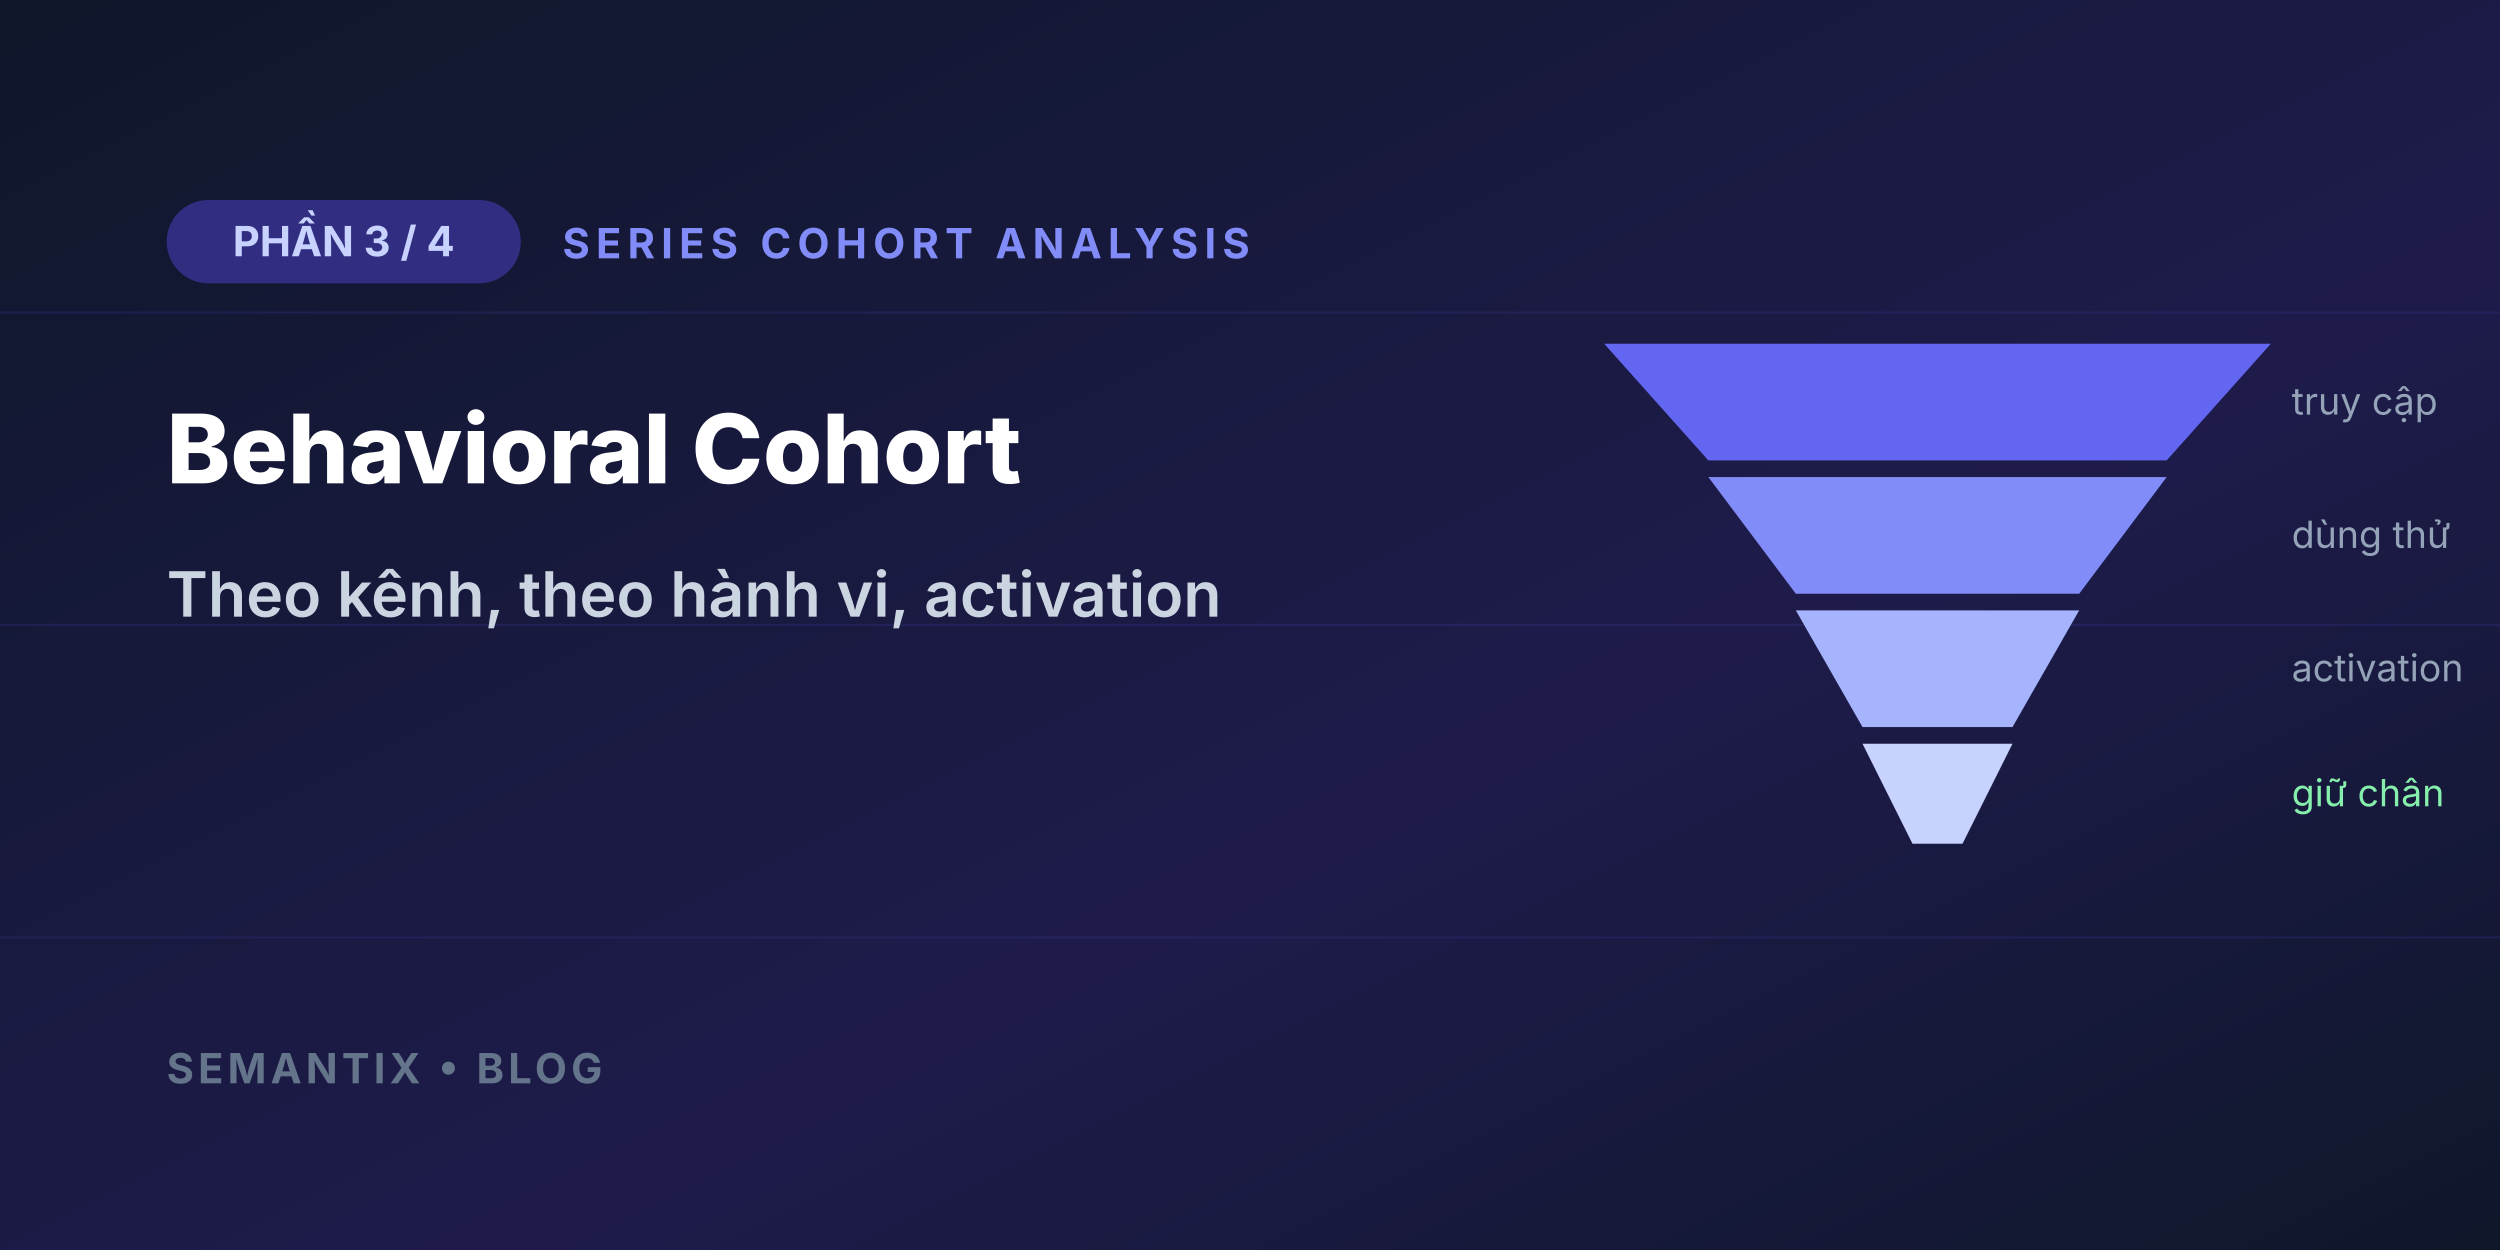
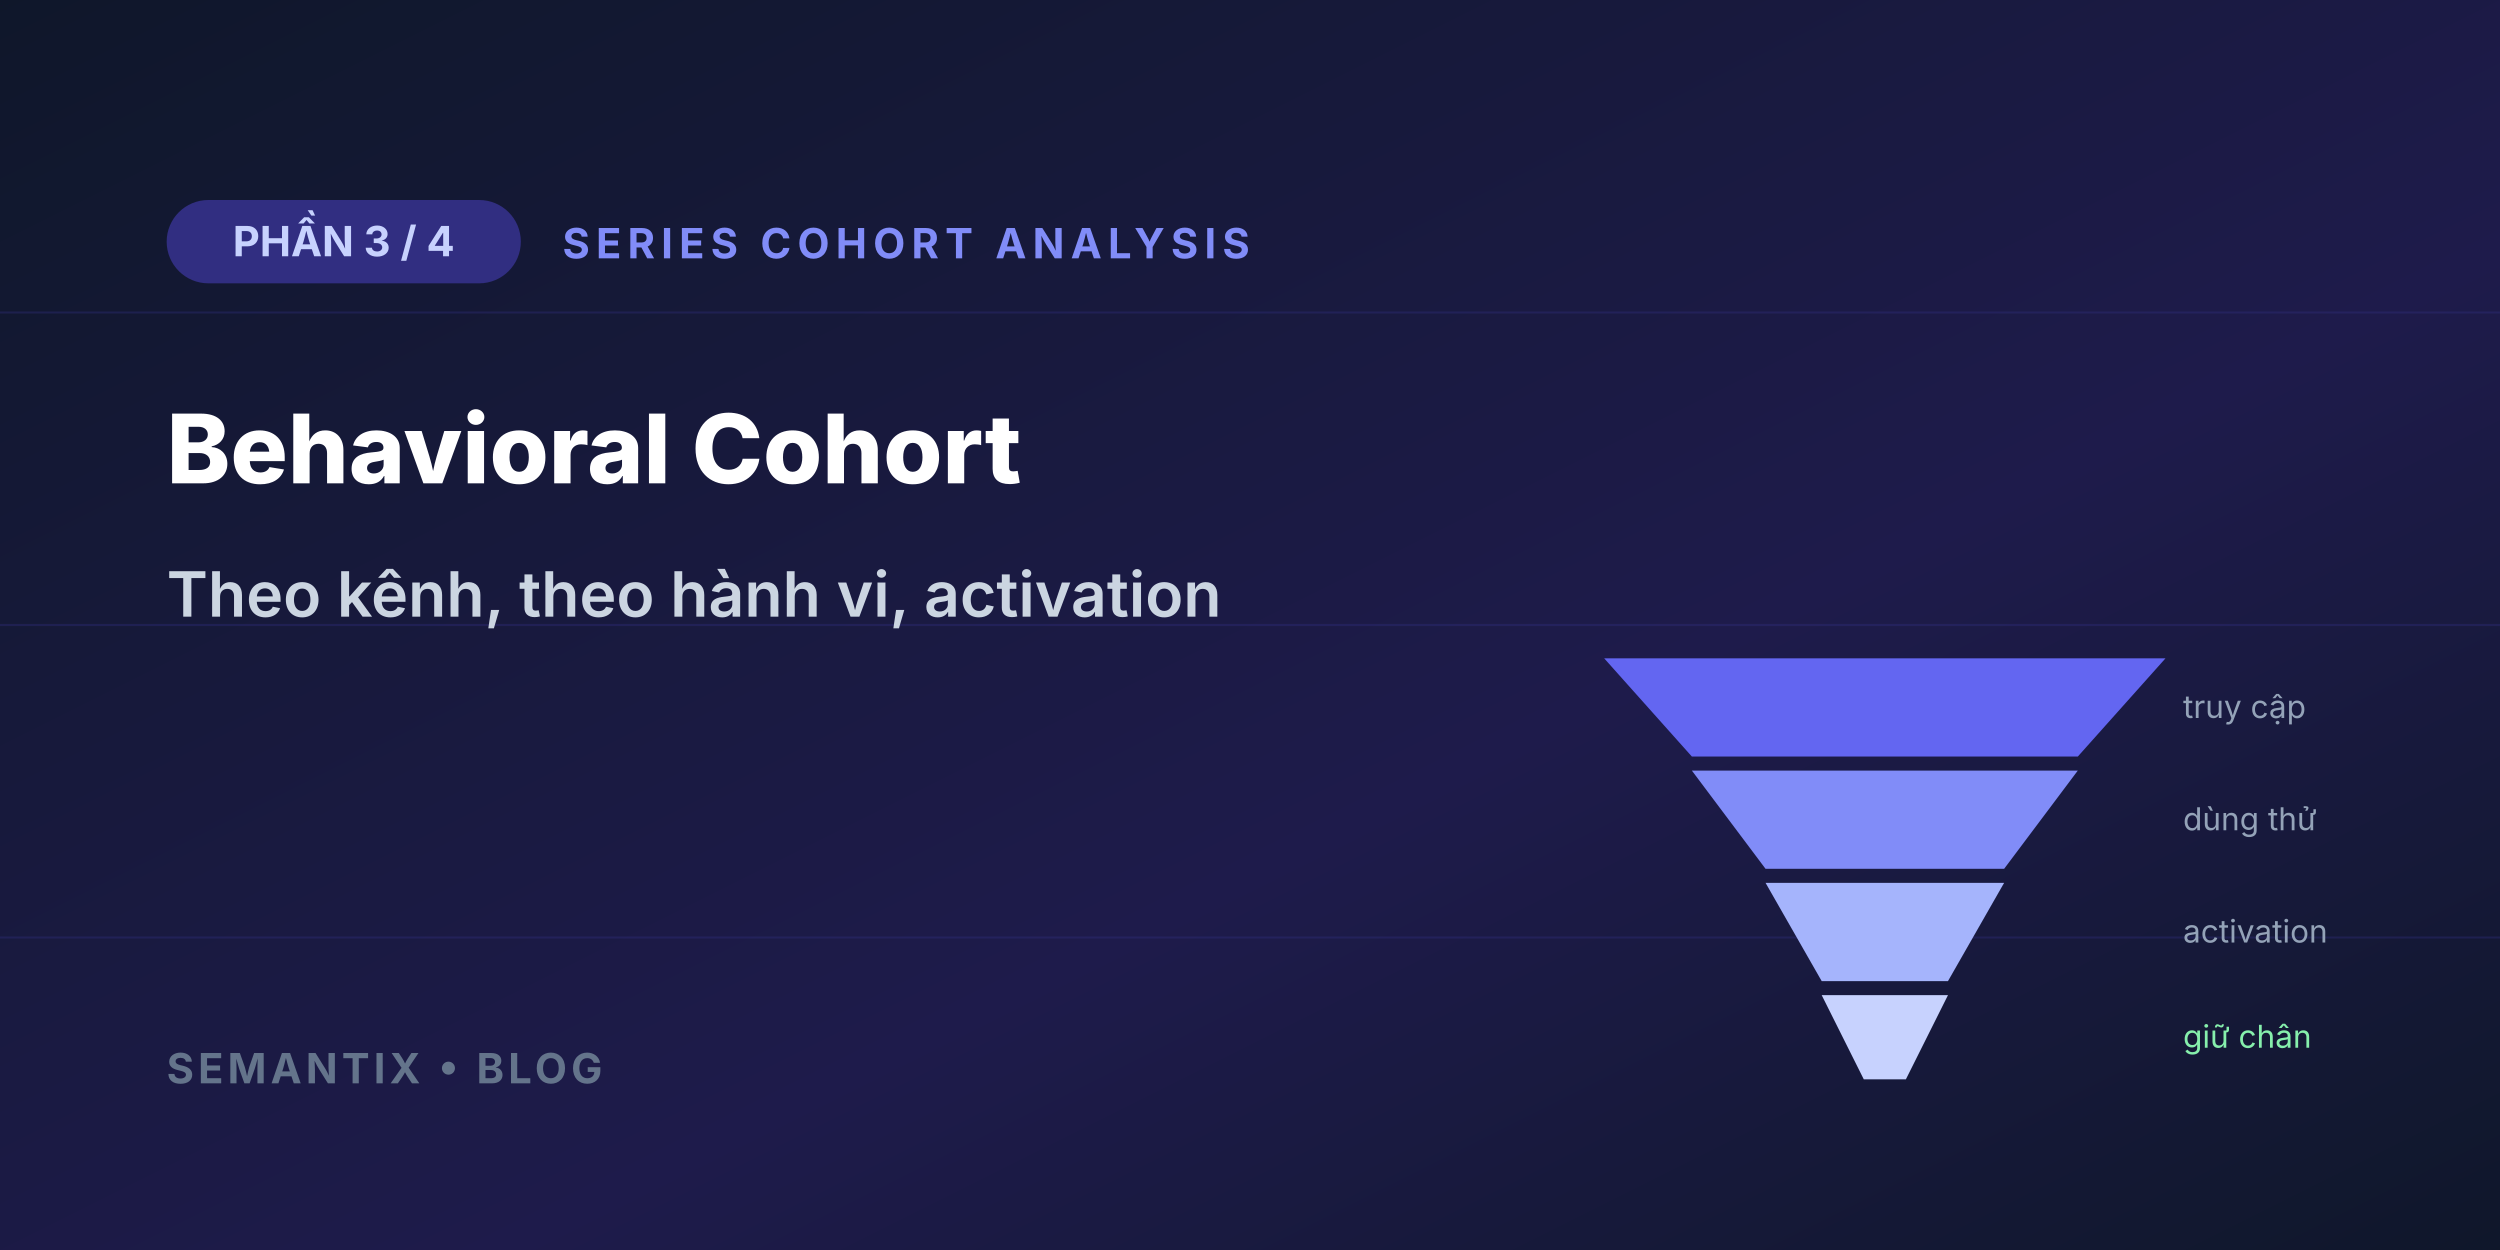
<svg xmlns="http://www.w3.org/2000/svg" viewBox="0 0 1200 600" font-family="Inter, 'Segoe UI', Arial, sans-serif">
  <defs>
    <linearGradient id="bgc3" x1="0" y1="0" x2="1" y2="1">
      <stop offset="0" stop-color="#0F172A" />
      <stop offset="0.6" stop-color="#1E1B4B" />
      <stop offset="1" stop-color="#0F172A" />
    </linearGradient>
  </defs>
  <rect width="1200" height="600" fill="url(#bgc3)" />
  <g stroke="#312E81" stroke-width="1" opacity="0.35">
    <line x1="0" y1="150" x2="1200" y2="150" />
    <line x1="0" y1="300" x2="1200" y2="300" />
    <line x1="0" y1="450" x2="1200" y2="450" />
  </g>
  <rect x="80" y="96" width="170" height="40" rx="20" fill="#312E81" />
  <text x="165" y="123" fill="#C7D2FE" font-size="20" font-weight="700" text-anchor="middle">PHẦN 3 / 4</text>
  <text x="270" y="124" fill="#818CF8" font-size="20" font-weight="700" letter-spacing="3">SERIES COHORT ANALYSIS</text>
  <text x="80" y="232" fill="#ffffff" font-size="46" font-weight="800">Behavioral Cohort</text>
  <text x="80" y="296" fill="#CBD5E1" font-size="30" font-weight="600">Theo kênh, theo hành vi, activation</text>
  <text x="80" y="520" fill="#64748B" font-size="20" font-weight="700" letter-spacing="2">SEMANTIX • BLOG</text>
-   <g transform="translate(770,165)">
+   <g transform="translate(770,316) scale(0.842)">
    <path d="M0 0 L320 0 L270 56 L50 56 Z" fill="#6366F1" />
    <path d="M50 64 L270 64 L228 120 L92 120 Z" fill="#818CF8" />
    <path d="M92 128 L228 128 L196 184 L124 184 Z" fill="#A5B4FC" />
    <path d="M124 192 L196 192 L172 240 L148 240 Z" fill="#C7D2FE" />
    <text x="330" y="34" fill="#94A3B8" font-size="18">truy cập</text>
    <text x="330" y="98" fill="#94A3B8" font-size="18">dùng thử</text>
    <text x="330" y="162" fill="#94A3B8" font-size="18">activation</text>
    <text x="330" y="222" fill="#86EFAC" font-size="18">giữ chân</text>
  </g>
</svg>
